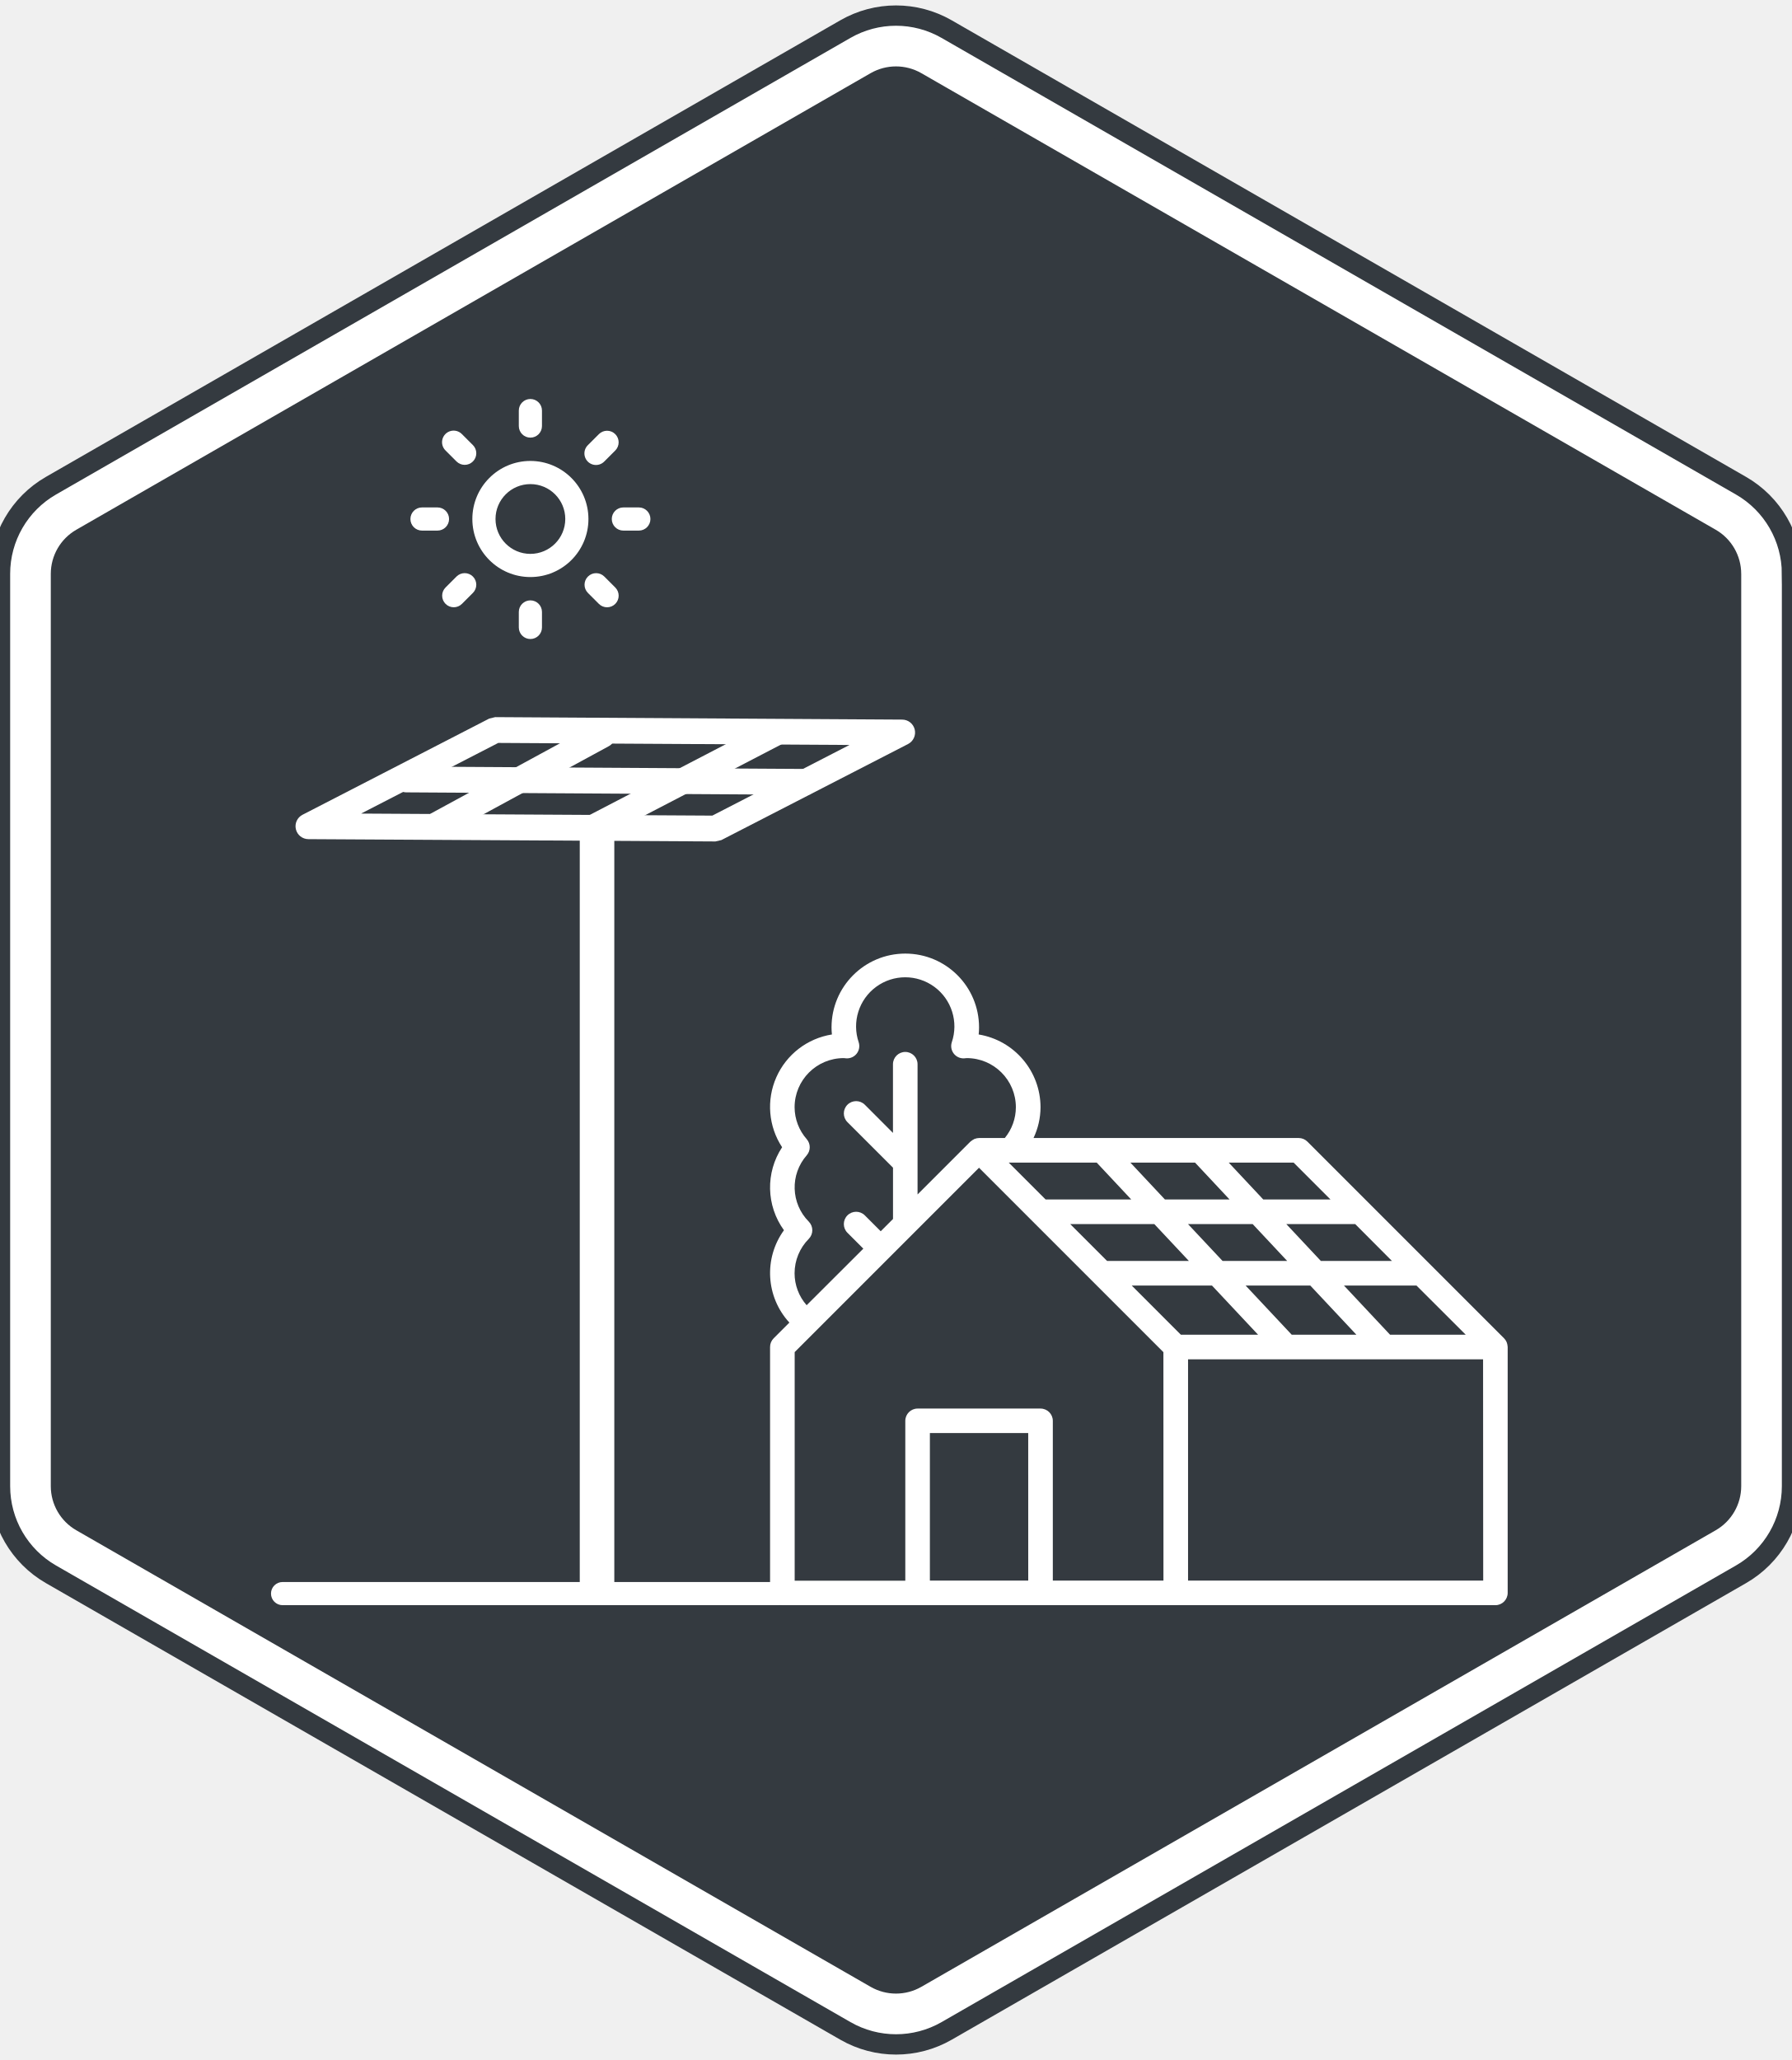
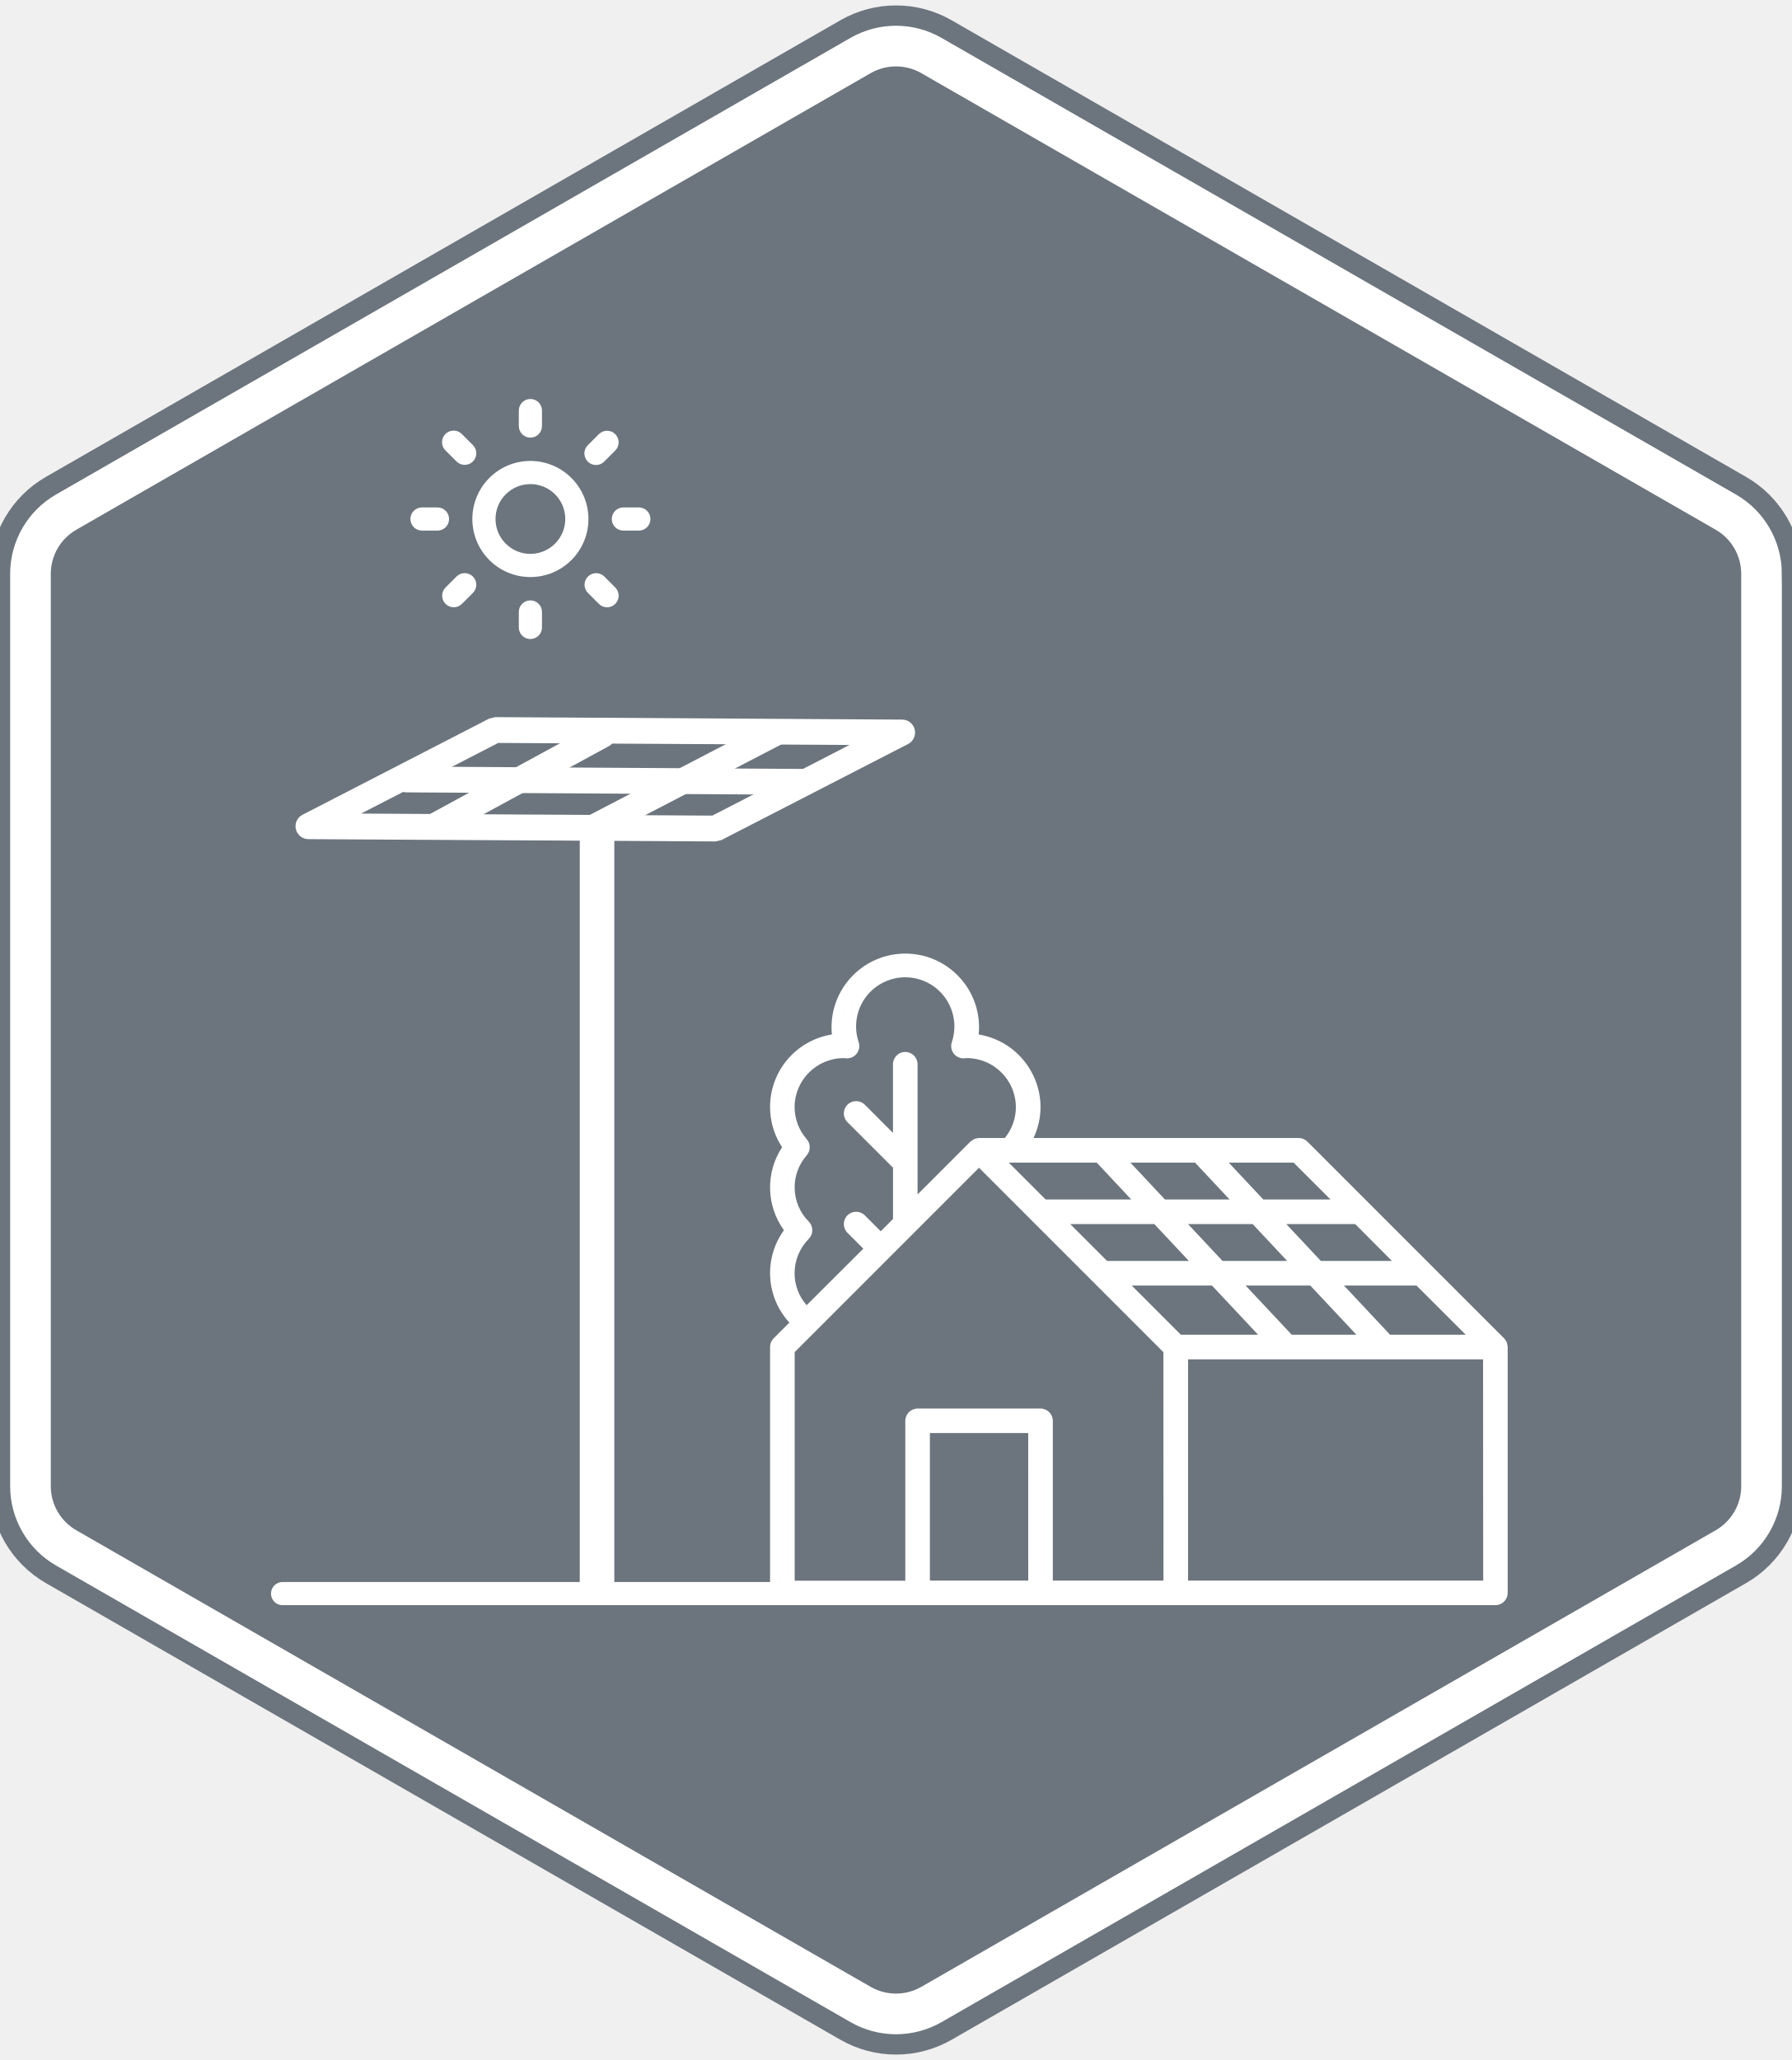
<svg xmlns="http://www.w3.org/2000/svg" width="88.202" height="101.382">
  <g data-name="Grupo 1026">
-     <g data-name="Polígono 1" fill="#343a40" stroke="#343a40">
+     <g data-name="Polígono 1" fill="#6c757d" stroke="#6c757d">
      <path d="M1.5 73.143V28.239a3.51 3.51 0 011.756-3.035l39.1-22.472a3.512 3.512 0 013.489 0l39.101 22.472a3.509 3.509 0 011.756 3.035v44.904a3.51 3.51 0 01-1.756 3.035L45.845 98.649a3.512 3.512 0 01-3.488 0L3.256 76.178A3.509 3.509 0 011.5 73.143z" />
      <path d="M85.202 28.239c0-.714-.384-1.379-1.003-1.734L45.097 4.033a2.007 2.007 0 00-1.993 0l-39.1 22.472A2.005 2.005 0 003 28.239v44.904c0 .714.384 1.378 1.003 1.734l39.101 22.472a2.007 2.007 0 001.993 0L84.2 74.877a2.005 2.005 0 001.003-1.734V28.239m3 0v44.904a5 5 0 01-2.509 4.335l-39.1 22.472a5 5 0 01-4.983 0L2.508 77.478A5 5 0 010 73.143V28.239a5 5 0 012.508-4.335L41.61 1.432a5 5 0 014.982 0l39.101 22.472a5 5 0 012.509 4.335z" fill="#fff" />
    </g>
    <g data-name="Grupo 546">
      <g data-name="Grupo 504">
        <g data-name="Grupo 503">
          <path data-name="Trazado 1592" d="M26.106 22.685a2.857 2.857 0 102.857 2.857 2.861 2.861 0 00-2.857-2.857zm0 4.574a1.717 1.717 0 111.717-1.717 1.719 1.719 0 01-1.717 1.717z" fill="#fff" />
        </g>
      </g>
      <g data-name="Grupo 506">
        <g data-name="Grupo 505">
          <path data-name="Trazado 1593" d="M26.106 19.636a.57.57 0 00-.57.57v.762a.57.57 0 101.14 0v-.762a.57.57 0 00-.57-.57z" fill="#fff" />
        </g>
      </g>
      <g data-name="Grupo 508">
        <g data-name="Grupo 507">
          <path data-name="Trazado 1594" d="M23.276 21.905l-.539-.539a.57.57 0 10-.806.806l.539.539a.57.57 0 00.806-.807z" fill="#fff" />
        </g>
      </g>
      <g data-name="Grupo 510">
        <g data-name="Grupo 509">
          <path data-name="Trazado 1595" d="M21.533 24.973h-.762a.57.57 0 000 1.14h.762a.57.57 0 000-1.14z" fill="#fff" />
        </g>
      </g>
      <g data-name="Grupo 512">
        <g data-name="Grupo 511">
          <path data-name="Trazado 1596" d="M23.276 28.374a.57.57 0 00-.807 0l-.539.539a.57.57 0 10.807.806l.539-.539a.57.57 0 000-.806z" fill="#fff" />
        </g>
      </g>
      <g data-name="Grupo 514">
        <g data-name="Grupo 513">
          <path data-name="Trazado 1597" d="M26.106 29.547a.57.57 0 00-.57.57v.762a.57.57 0 101.14 0v-.762a.57.57 0 00-.57-.57z" fill="#fff" />
        </g>
      </g>
      <g data-name="Grupo 516">
        <g data-name="Grupo 515">
          <path data-name="Trazado 1598" d="M30.284 28.914l-.539-.539a.57.57 0 00-.807.806l.539.539a.57.57 0 00.807-.806z" fill="#fff" />
        </g>
      </g>
      <g data-name="Grupo 518">
        <g data-name="Grupo 517">
          <path data-name="Trazado 1599" d="M31.444 24.973h-.762a.57.57 0 100 1.14h.762a.57.57 0 100-1.14z" fill="#fff" />
        </g>
      </g>
      <g data-name="Grupo 520">
        <g data-name="Grupo 519">
          <path data-name="Trazado 1600" d="M30.283 21.366a.57.57 0 00-.806 0l-.539.539a.57.57 0 10.806.806l.539-.539a.57.57 0 000-.806z" fill="#fff" />
        </g>
      </g>
      <g data-name="Grupo 522">
        <g data-name="Grupo 521">
          <path data-name="Trazado 1601" d="M19.437 77.858h-5.529a.57.57 0 100 1.14h24.4a.57.57 0 100-1.14H19.437z" fill="#fff" />
        </g>
      </g>
      <g data-name="Grupo 545">
        <g data-name="Grupo 544">
          <path data-name="Trazado 1613" d="M74.203 66.255a.6.6 0 00-.031-.157c-.007-.019-.011-.038-.02-.056a.6.6 0 00-.121-.177l-9.681-9.681a.605.605 0 00-.425-.177H50.87a3.562 3.562 0 00.345-1.513 3.636 3.636 0 00-3.045-3.583 3.275 3.275 0 00.019-.35 3.63 3.63 0 00-7.261 0 3.274 3.274 0 00.019.35 3.612 3.612 0 00-2.452 5.55 3.592 3.592 0 00.091 4.084 3.6 3.6 0 00.267 4.546l-.774.774a.6.6 0 00-.176.428v12.1a.605.605 0 00.605.605h35.095a.605.605 0 00.605-.605v-12.1c-.005-.013-.005-.025-.005-.038zm-2.06-.568h-3.725l-2.269-2.42h3.57zm-13.67-5.445h3.183l1.7 1.815h-3.181zm.044 1.815h-4.026l-1.815-1.815h4.139zm5.975 1.21l2.269 2.42h-3.183l-2.269-2.42zm4.02-1.21h-3.5l-1.7-1.815h3.391zm-4.84-4.84l1.815 1.815h-3.309l-1.7-1.815zm-4.852 0l1.7 1.815h-3.182l-1.7-1.815zm-4.84 0l1.7 1.815h-4.215l-1.815-1.815zm-14.27-1.15a2.394 2.394 0 01-.6-1.573 2.42 2.42 0 012.42-2.42h.006c.039.005.079.01.121.012a.605.605 0 00.609-.787 2.42 2.42 0 114.58 0 .605.605 0 00.609.787.987.987 0 00.126-.012 2.42 2.42 0 012.42 2.42 2.386 2.386 0 01-.545 1.513H48.19a.605.605 0 00-.206.04c-.007 0-.016 0-.024.006a.227.227 0 01-.033.021.6.6 0 00-.134.09c-.009.008-.022.011-.031.021l-2.6 2.6v-6.409a.605.605 0 00-1.21 0v3.38l-1.385-1.387a.605.605 0 00-.856.856l2.243 2.242v2.524l-.605.605-.782-.782a.605.605 0 00-.856.856l.782.782-2.79 2.784a2.381 2.381 0 01-.594-1.573 2.406 2.406 0 01.7-1.694.605.605 0 000-.847 2.391 2.391 0 01-.1-3.267.605.605 0 00.001-.788zm10.9 21.721h-4.841v-7.261h4.84zm6.656 0H51.82v-7.861a.605.605 0 00-.605-.605h-6.051a.605.605 0 00-.605.605v7.866h-5.445v-11.25l1.041-1.041 4.832-4.832 3.2-3.2 9.076 9.076zm-1.563-14.521h3.95l2.269 2.42h-3.8zm17.3 14.521H58.476v-10.89h14.521z" fill="#fff" />
        </g>
      </g>
      <g data-name="Grupo 596" fill="#fff">
        <path data-name="Trazado 1726" d="M28.536 77.969V41.136a.85.85 0 111.7 0v36.833a.85.85 0 01-1.7 0" />
        <path data-name="Trazado 1727" d="M15.176 41.298a.635.635 0 01-.285-1.2l9.187-4.733.295-.072 20.038.122a.636.636 0 01.287 1.2l-9.194 4.73-.293.067zm20.04-.521v-.635zm-17.444-.737l17.289.1 6.75-3.477-17.287-.1z" />
        <path data-name="Trazado 1728" d="M20.876 40.938a.63.63 0 01.257-.861l8.2-4.459a.637.637 0 11.607 1.119l-8.2 4.456a.619.619 0 01-.3.079.631.631 0 01-.56-.334" />
        <path data-name="Trazado 1729" d="M28.74 40.973a.638.638 0 01.273-.86l8.852-4.6a.635.635 0 01.584 1.127l-8.851 4.6a.691.691 0 01-.3.07.628.628 0 01-.562-.342" />
        <path data-name="Trazado 1730" d="M39.929 39.116l-19.9-.12a.636.636 0 11.005-1.271l19.9.12c.35 0-.016.288-.021.642 0 0-.556.629-.9.629h.915z" />
      </g>
    </g>
  </g>
</svg>
